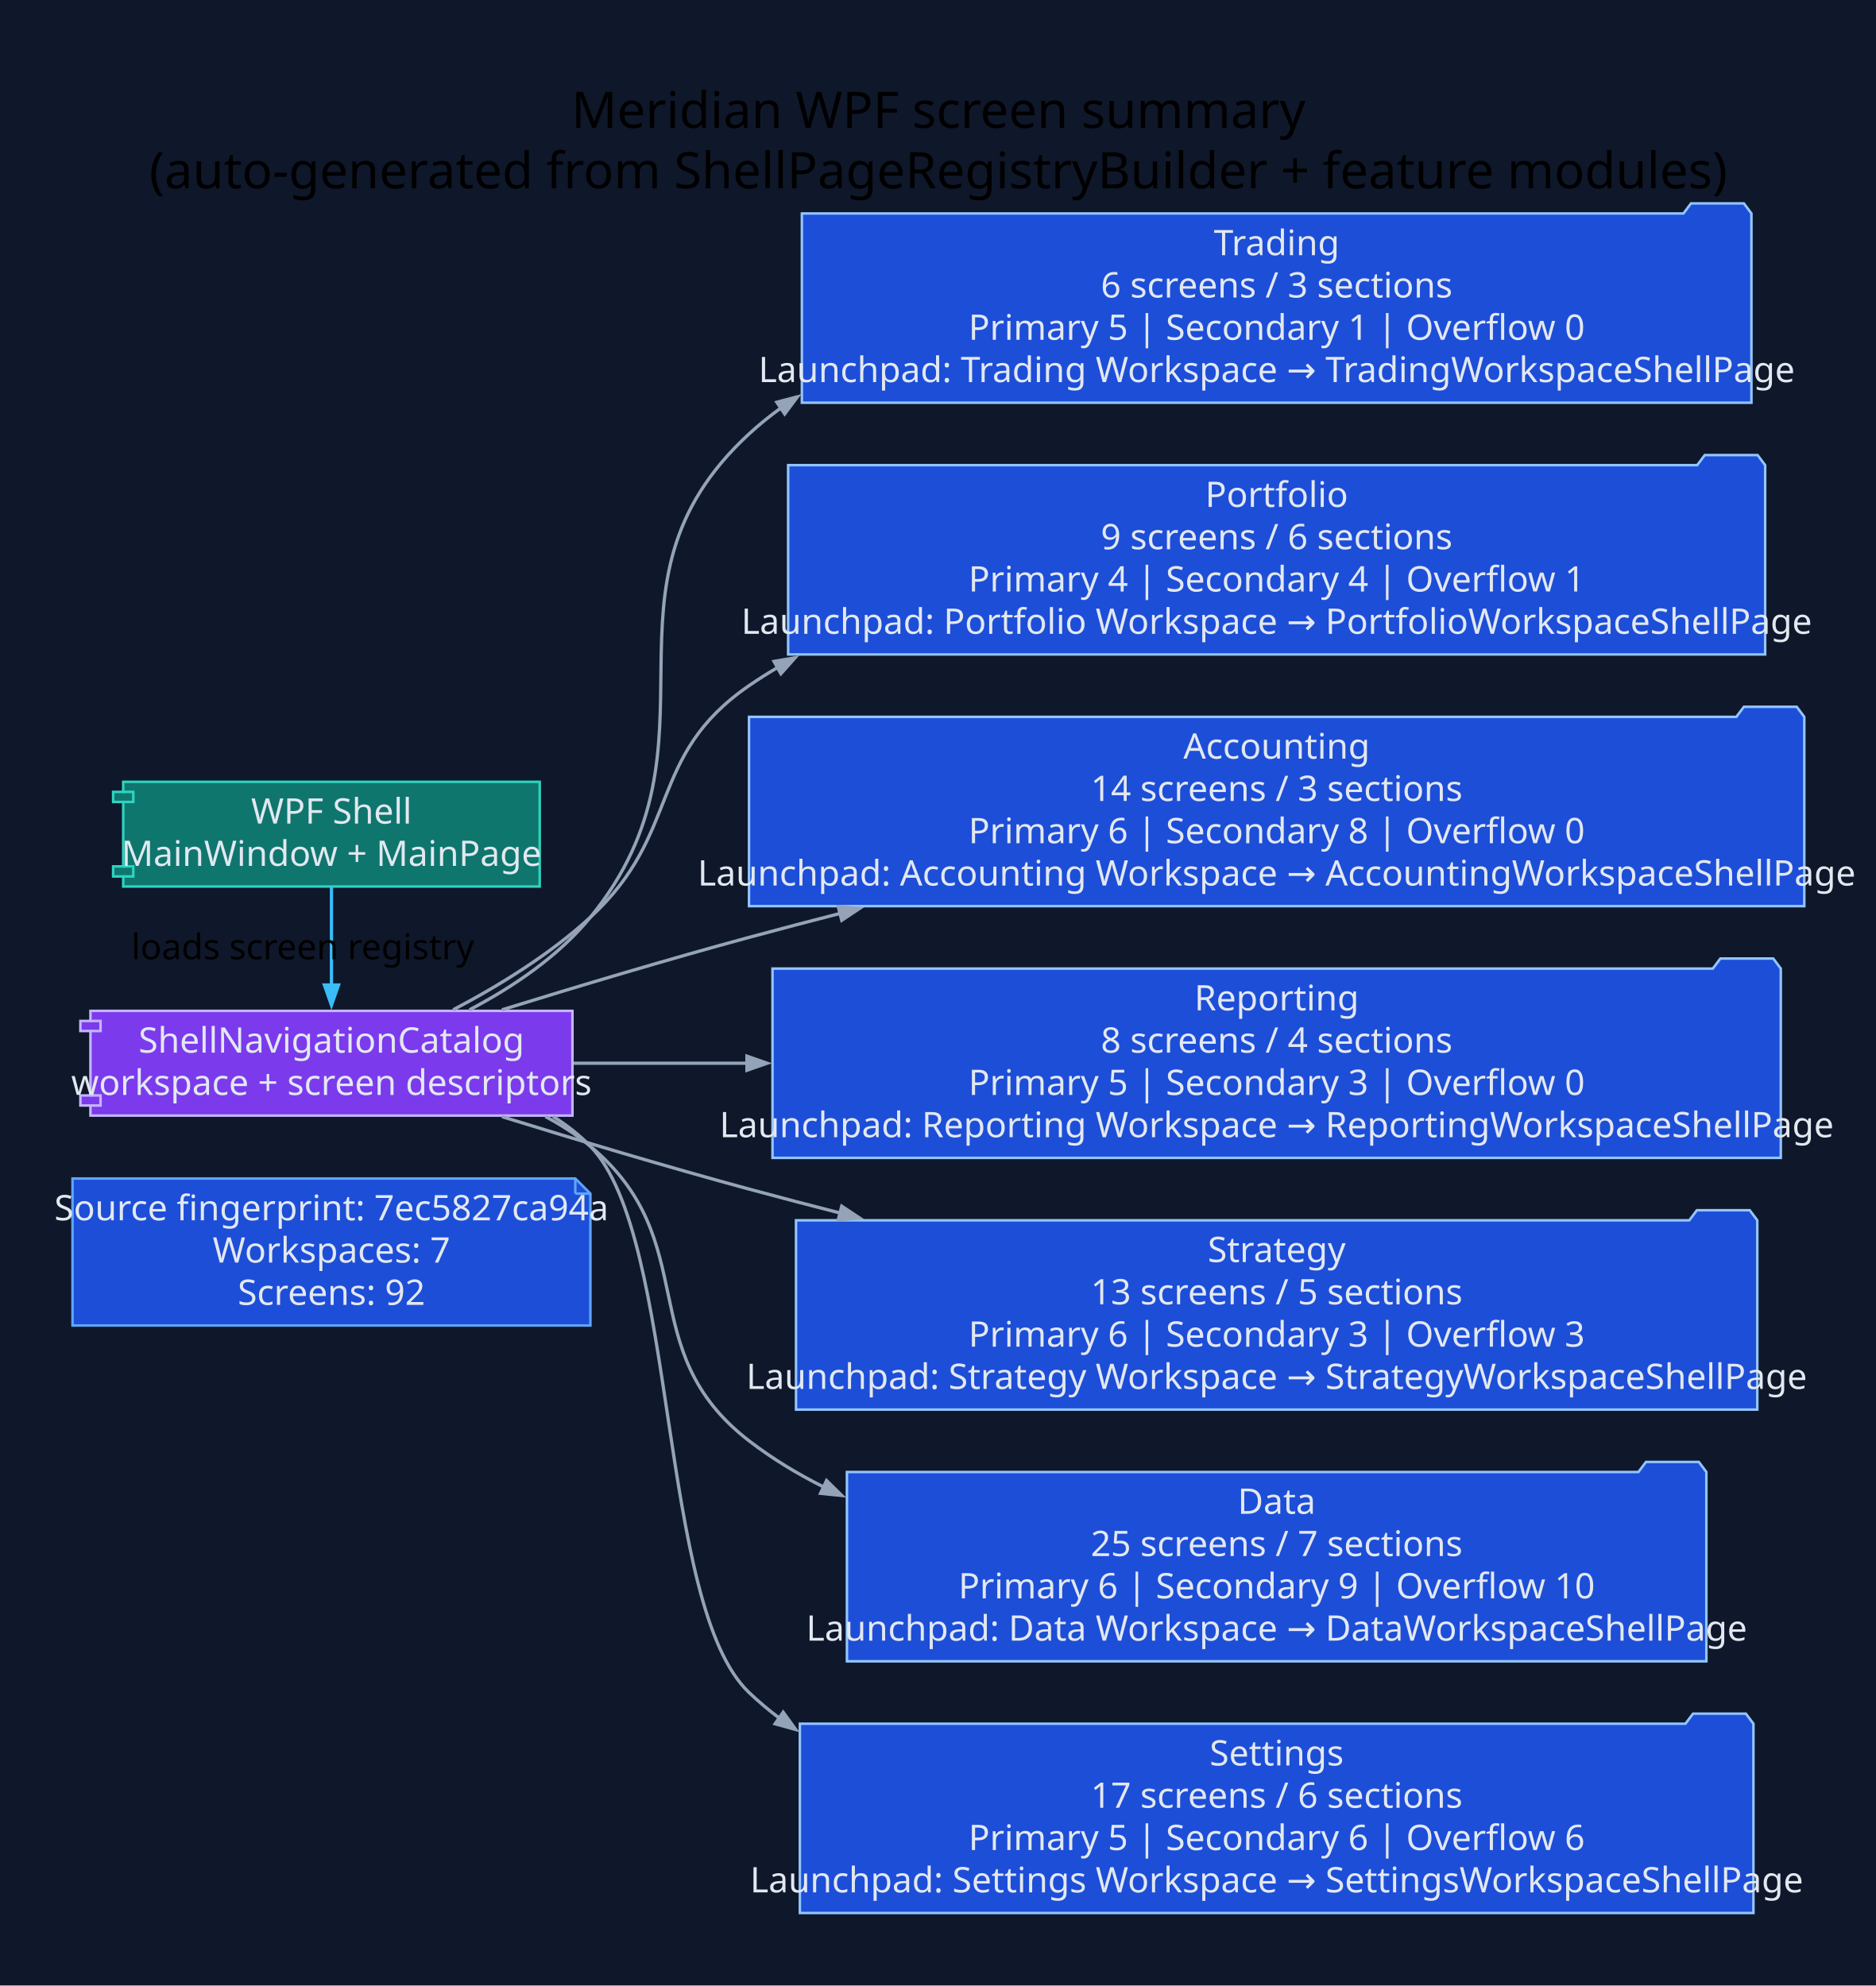
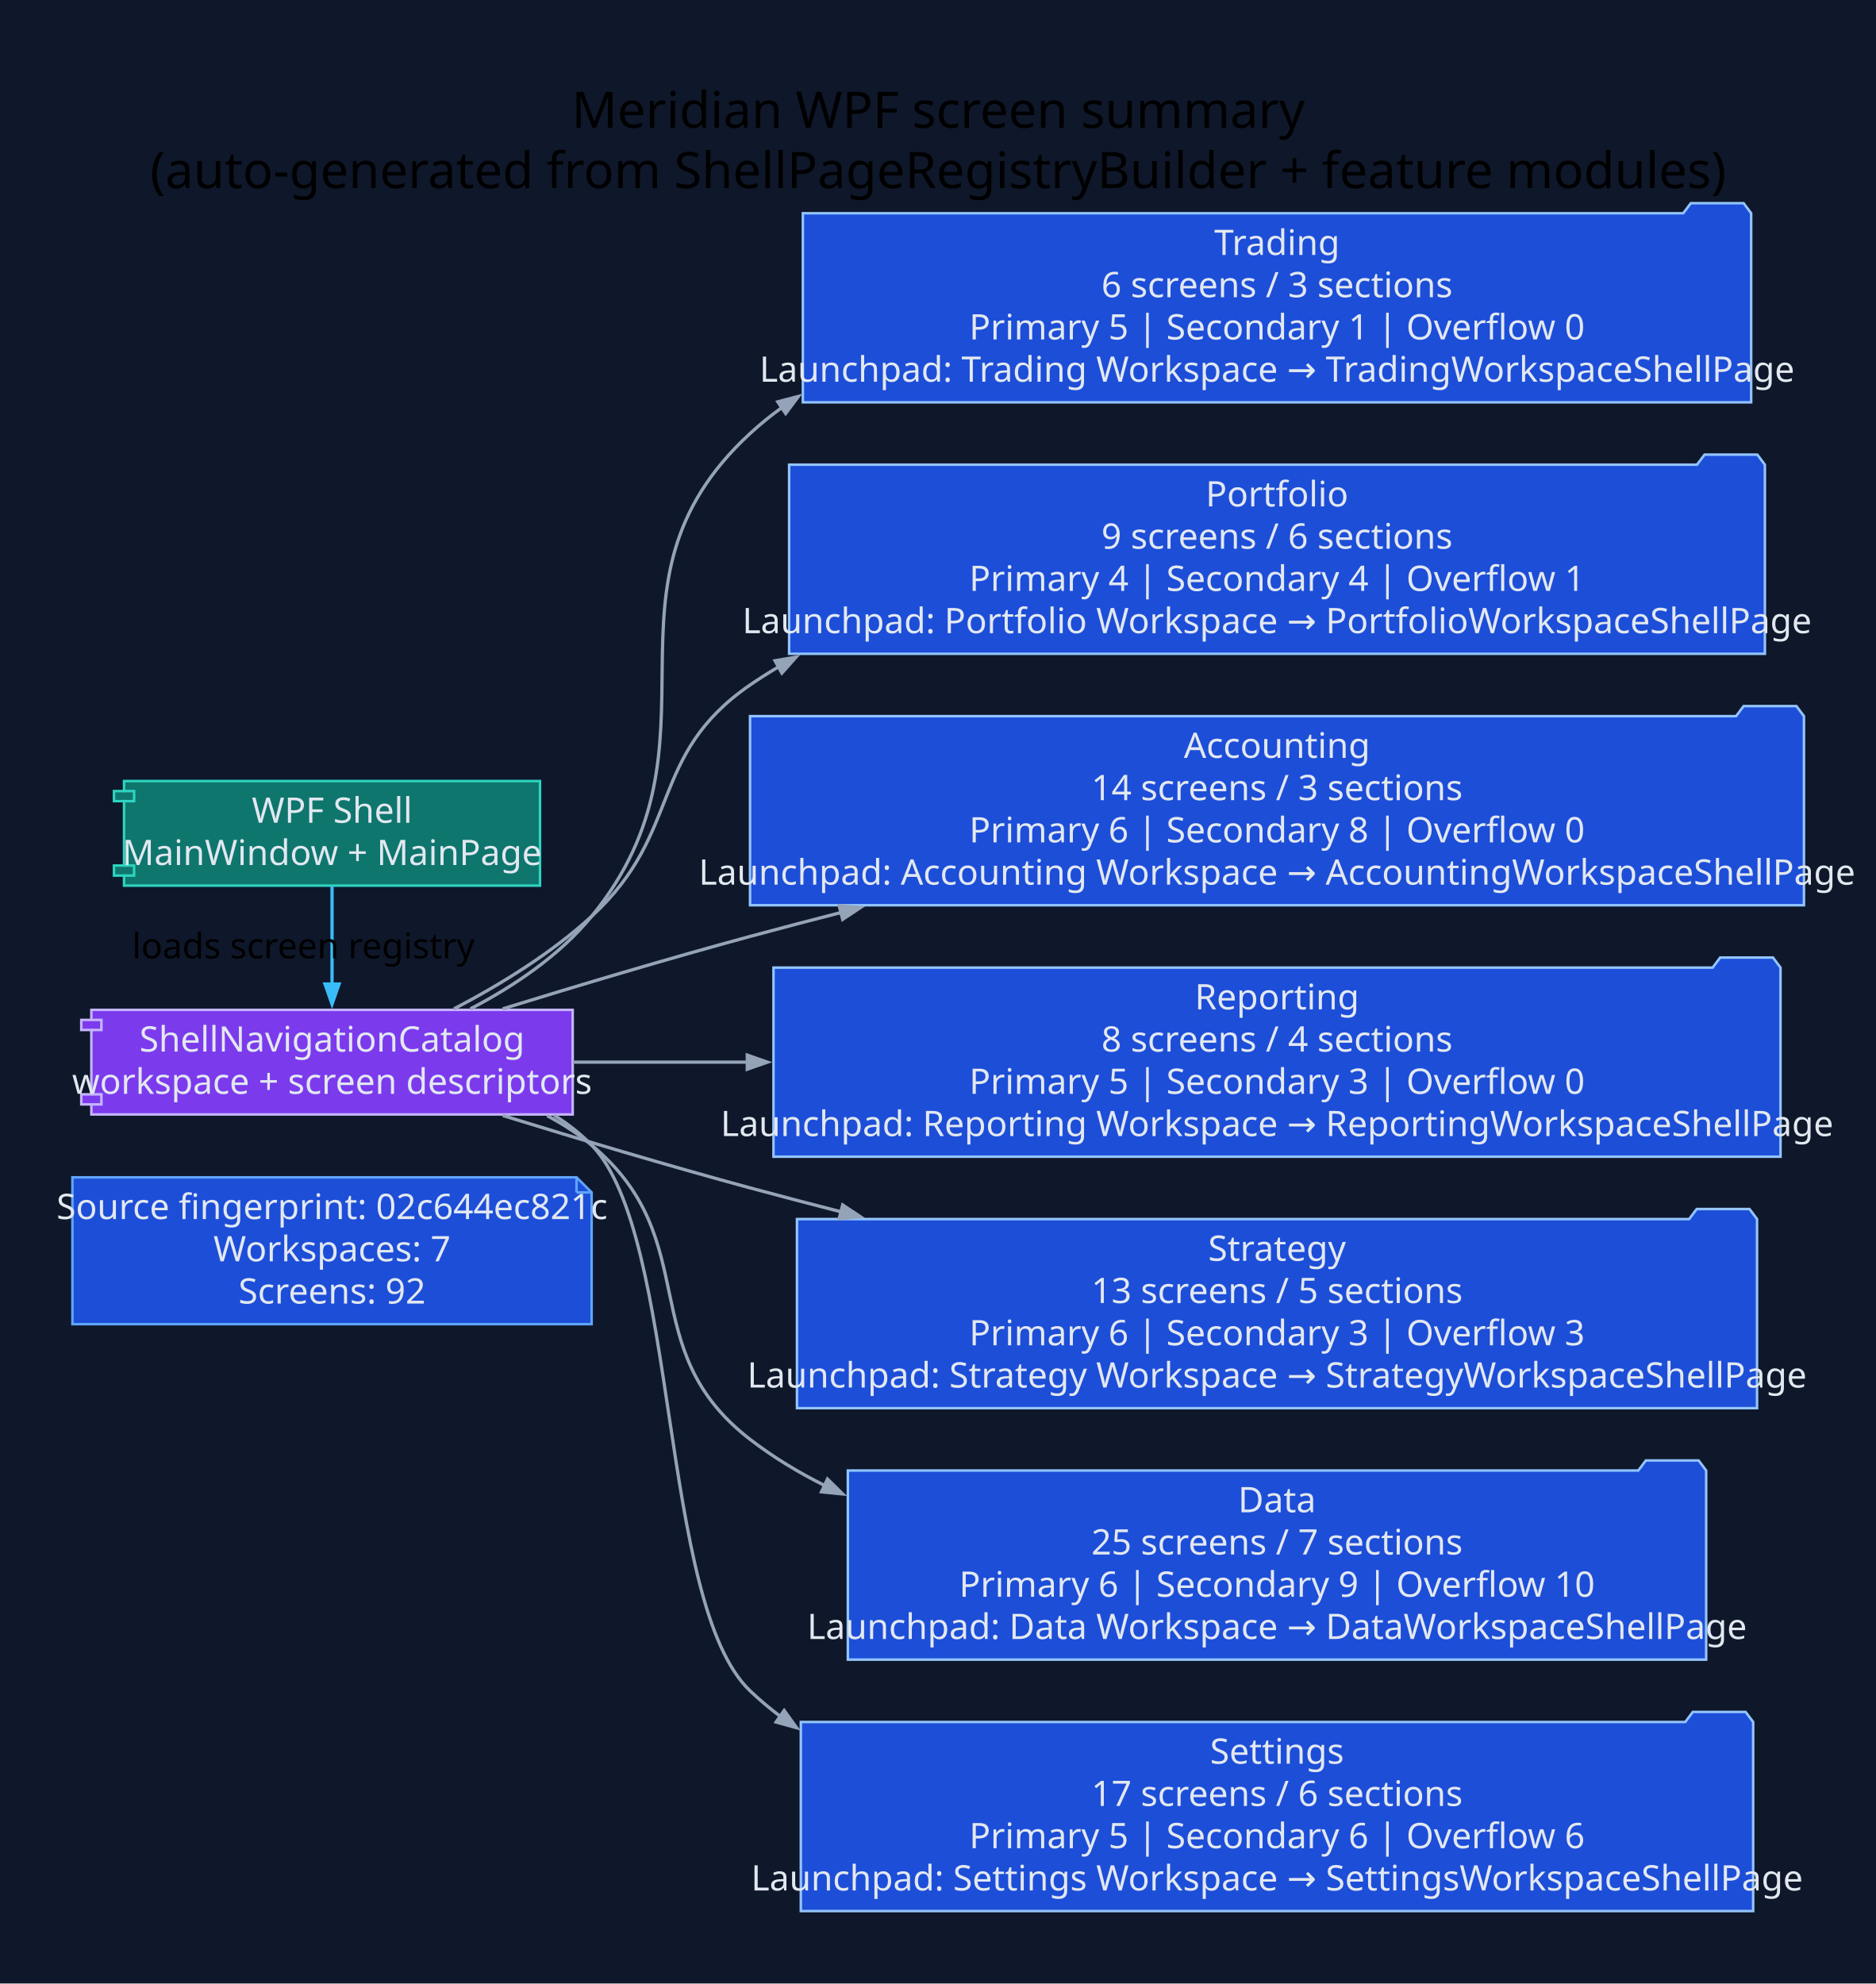
- <svg xmlns="http://www.w3.org/2000/svg" width="745pt" height="789pt" viewBox="0.00 0.00 745.00 789.00">
+ <svg xmlns="http://www.w3.org/2000/svg" width="746pt" height="789pt" viewBox="0.00 0.00 746.00 789.00">
  <g id="graph0" class="graph" transform="scale(1 1) rotate(0) translate(28.8 760)">
-     <polygon fill="#0f172a" stroke="none" points="-28.8,28.8 -28.8,-760 716.65,-760 716.65,28.8 -28.8,28.8" />
-     <text xml:space="preserve" text-anchor="middle" x="343.92" y="-709.2" font-family="Segoe UI" font-size="20.00">Meridian WPF screen summary</text>
-     <text xml:space="preserve" text-anchor="middle" x="343.92" y="-685.2" font-family="Segoe UI" font-size="20.00">(auto-generated from ShellPageRegistryBuilder + feature modules)</text>
+     <polygon fill="#0f172a" stroke="none" points="-28.8,28.8 -28.8,-760 717.43,-760 717.43,28.8 -28.8,28.8" />
+     <text xml:space="preserve" text-anchor="middle" x="344.32" y="-709.2" font-family="Segoe UI" font-size="20.00">Meridian WPF screen summary</text>
+     <text xml:space="preserve" text-anchor="middle" x="344.32" y="-685.2" font-family="Segoe UI" font-size="20.00">(auto-generated from ShellPageRegistryBuilder + feature modules)</text>
    <g id="node1" class="node">
-       <polygon fill="#1d4ed8" stroke="#60a5fa" points="199.7,-291.8 0,-291.8 0,-233.4 205.7,-233.4 205.7,-285.8 199.7,-291.8" />
-       <polyline fill="none" stroke="#60a5fa" points="199.7,-291.8 199.7,-285.8" />
-       <polyline fill="none" stroke="#60a5fa" points="205.7,-285.8 199.7,-285.8" />
-       <text xml:space="preserve" text-anchor="middle" x="102.85" y="-275.2" font-family="Segoe UI" font-size="14.00" fill="#e2e8f0">Source fingerprint: 7ec5827ca94a</text>
-       <text xml:space="preserve" text-anchor="middle" x="102.85" y="-258.4" font-family="Segoe UI" font-size="14.00" fill="#e2e8f0">Workspaces: 7</text>
-       <text xml:space="preserve" text-anchor="middle" x="102.85" y="-241.6" font-family="Segoe UI" font-size="14.00" fill="#e2e8f0">Screens: 92</text>
+       <polygon fill="#1d4ed8" stroke="#60a5fa" points="200.49,-291.8 0,-291.8 0,-233.4 206.49,-233.4 206.49,-285.8 200.49,-291.8" />
+       <polyline fill="none" stroke="#60a5fa" points="200.49,-291.8 200.49,-285.8" />
+       <polyline fill="none" stroke="#60a5fa" points="206.49,-285.8 200.49,-285.8" />
+       <text xml:space="preserve" text-anchor="middle" x="103.25" y="-275.2" font-family="Segoe UI" font-size="14.00" fill="#e2e8f0">Source fingerprint: 02c644ec821c</text>
+       <text xml:space="preserve" text-anchor="middle" x="103.25" y="-258.4" font-family="Segoe UI" font-size="14.00" fill="#e2e8f0">Workspaces: 7</text>
+       <text xml:space="preserve" text-anchor="middle" x="103.25" y="-241.6" font-family="Segoe UI" font-size="14.00" fill="#e2e8f0">Screens: 92</text>
    </g>
    <g id="node2" class="node">
-       <polygon fill="#0f766e" stroke="#2dd4bf" points="185.57,-449.4 20.14,-449.4 20.14,-445.4 16.14,-445.4 16.14,-441.4 20.14,-441.4 20.14,-415.8 16.14,-415.8 16.14,-411.8 20.14,-411.8 20.14,-407.8 185.57,-407.8 185.57,-449.4" />
-       <polyline fill="none" stroke="#2dd4bf" points="20.14,-445.4 24.14,-445.4 24.14,-441.4 20.14,-441.4" />
-       <polyline fill="none" stroke="#2dd4bf" points="20.14,-415.8 24.14,-415.8 24.14,-411.8 20.14,-411.8" />
-       <text xml:space="preserve" text-anchor="middle" x="102.85" y="-432.8" font-family="Segoe UI" font-size="14.00" fill="#e2e8f0">WPF Shell</text>
-       <text xml:space="preserve" text-anchor="middle" x="102.85" y="-416" font-family="Segoe UI" font-size="14.00" fill="#e2e8f0">MainWindow + MainPage</text>
+       <polygon fill="#0f766e" stroke="#2dd4bf" points="185.96,-449.4 20.53,-449.4 20.53,-445.4 16.53,-445.4 16.53,-441.4 20.53,-441.4 20.53,-415.8 16.53,-415.8 16.53,-411.8 20.53,-411.8 20.53,-407.8 185.96,-407.8 185.96,-449.4" />
+       <polyline fill="none" stroke="#2dd4bf" points="20.53,-445.4 24.53,-445.4 24.53,-441.4 20.53,-441.4" />
+       <polyline fill="none" stroke="#2dd4bf" points="20.53,-415.8 24.53,-415.8 24.53,-411.8 20.53,-411.8" />
+       <text xml:space="preserve" text-anchor="middle" x="103.25" y="-432.8" font-family="Segoe UI" font-size="14.00" fill="#e2e8f0">WPF Shell</text>
+       <text xml:space="preserve" text-anchor="middle" x="103.25" y="-416" font-family="Segoe UI" font-size="14.00" fill="#e2e8f0">MainWindow + MainPage</text>
    </g>
    <g id="node3" class="node">
-       <polygon fill="#7c3aed" stroke="#c4b5fd" points="198.57,-358.4 7.13,-358.4 7.13,-354.4 3.13,-354.4 3.13,-350.4 7.13,-350.4 7.13,-324.8 3.13,-324.8 3.13,-320.8 7.13,-320.8 7.13,-316.8 198.57,-316.8 198.57,-358.4" />
-       <polyline fill="none" stroke="#c4b5fd" points="7.13,-354.4 11.13,-354.4 11.13,-350.4 7.13,-350.4" />
-       <polyline fill="none" stroke="#c4b5fd" points="7.13,-324.8 11.13,-324.8 11.13,-320.8 7.13,-320.8" />
-       <text xml:space="preserve" text-anchor="middle" x="102.85" y="-341.8" font-family="Segoe UI" font-size="14.00" fill="#e2e8f0">ShellNavigationCatalog</text>
-       <text xml:space="preserve" text-anchor="middle" x="102.85" y="-325" font-family="Segoe UI" font-size="14.00" fill="#e2e8f0">workspace + screen descriptors</text>
+       <polygon fill="#7c3aed" stroke="#c4b5fd" points="198.96,-358.4 7.53,-358.4 7.53,-354.4 3.53,-354.4 3.53,-350.4 7.53,-350.4 7.53,-324.8 3.53,-324.8 3.53,-320.8 7.53,-320.8 7.53,-316.8 198.96,-316.8 198.96,-358.4" />
+       <polyline fill="none" stroke="#c4b5fd" points="7.53,-354.4 11.53,-354.4 11.53,-350.4 7.53,-350.4" />
+       <polyline fill="none" stroke="#c4b5fd" points="7.53,-324.8 11.53,-324.8 11.53,-320.8 7.53,-320.8" />
+       <text xml:space="preserve" text-anchor="middle" x="103.25" y="-341.8" font-family="Segoe UI" font-size="14.00" fill="#e2e8f0">ShellNavigationCatalog</text>
+       <text xml:space="preserve" text-anchor="middle" x="103.25" y="-325" font-family="Segoe UI" font-size="14.00" fill="#e2e8f0">workspace + screen descriptors</text>
    </g>
    <g id="edge1" class="edge">
-       <path fill="none" stroke="#38bdf8" stroke-width="1.3" d="M102.85,-407.61C102.85,-396.03 102.85,-381.43 102.85,-368.56" />
-       <polygon fill="#38bdf8" stroke="#38bdf8" stroke-width="1.3" points="105.65,-368.67 102.85,-360.67 100.05,-368.67 105.65,-368.67" />
-       <text xml:space="preserve" text-anchor="middle" x="91.45" y="-378.9" font-family="Segoe UI" font-size="14.00">loads screen registry</text>
+       <path fill="none" stroke="#38bdf8" stroke-width="1.3" d="M103.25,-407.61C103.25,-396.03 103.25,-381.43 103.25,-368.56" />
+       <polygon fill="#38bdf8" stroke="#38bdf8" stroke-width="1.3" points="106.05,-368.67 103.25,-360.67 100.45,-368.67 106.05,-368.67" />
+       <text xml:space="preserve" text-anchor="middle" x="91.85" y="-378.9" font-family="Segoe UI" font-size="14.00">loads screen registry</text>
    </g>
    <g id="node4" class="node">
-       <polygon fill="#1d4ed8" stroke="#93c5fd" points="666.85,-675.2 663.85,-679.2 642.85,-679.2 639.85,-675.2 289.7,-675.2 289.7,-600 666.85,-600 666.85,-675.2" />
-       <text xml:space="preserve" text-anchor="middle" x="478.28" y="-658.6" font-family="Segoe UI" font-size="14.00" fill="#e2e8f0">Trading</text>
-       <text xml:space="preserve" text-anchor="middle" x="478.28" y="-641.8" font-family="Segoe UI" font-size="14.00" fill="#e2e8f0">6 screens / 3 sections</text>
-       <text xml:space="preserve" text-anchor="middle" x="478.28" y="-625" font-family="Segoe UI" font-size="14.00" fill="#e2e8f0">Primary 5 | Secondary 1 | Overflow 0</text>
-       <text xml:space="preserve" text-anchor="middle" x="478.28" y="-608.2" font-family="Segoe UI" font-size="14.00" fill="#e2e8f0">Launchpad: Trading Workspace → TradingWorkspaceShellPage</text>
+       <polygon fill="#1d4ed8" stroke="#93c5fd" points="667.63,-675.2 664.63,-679.2 643.63,-679.2 640.63,-675.2 290.49,-675.2 290.49,-600 667.63,-600 667.63,-675.2" />
+       <text xml:space="preserve" text-anchor="middle" x="479.06" y="-658.6" font-family="Segoe UI" font-size="14.00" fill="#e2e8f0">Trading</text>
+       <text xml:space="preserve" text-anchor="middle" x="479.06" y="-641.8" font-family="Segoe UI" font-size="14.00" fill="#e2e8f0">6 screens / 3 sections</text>
+       <text xml:space="preserve" text-anchor="middle" x="479.06" y="-625" font-family="Segoe UI" font-size="14.00" fill="#e2e8f0">Primary 5 | Secondary 1 | Overflow 0</text>
+       <text xml:space="preserve" text-anchor="middle" x="479.06" y="-608.2" font-family="Segoe UI" font-size="14.00" fill="#e2e8f0">Launchpad: Trading Workspace → TradingWorkspaceShellPage</text>
    </g>
    <g id="edge2" class="edge">
-       <path fill="none" stroke="#94a3b8" stroke-width="1.3" d="M157.67,-358.82C175.02,-367.92 193.02,-380.08 205.7,-395.6 262.53,-465.14 202.66,-526.74 268.7,-587.6 272.73,-591.31 276.97,-594.75 281.41,-597.95" />
-       <polygon fill="#94a3b8" stroke="#94a3b8" stroke-width="1.3" points="279.75,-600.21 287.95,-602.36 282.88,-595.57 279.75,-600.21" />
+       <path fill="none" stroke="#94a3b8" stroke-width="1.3" d="M158.27,-358.78C175.69,-367.87 193.76,-380.04 206.49,-395.6 263.37,-465.1 203.44,-526.74 269.49,-587.6 273.51,-591.31 277.76,-594.75 282.19,-597.95" />
+       <polygon fill="#94a3b8" stroke="#94a3b8" stroke-width="1.3" points="280.53,-600.21 288.73,-602.36 283.66,-595.57 280.53,-600.21" />
    </g>
    <g id="node5" class="node">
-       <polygon fill="#1d4ed8" stroke="#93c5fd" points="672.31,-575.2 669.31,-579.2 648.31,-579.2 645.31,-575.2 284.24,-575.2 284.24,-500 672.31,-500 672.31,-575.2" />
-       <text xml:space="preserve" text-anchor="middle" x="478.28" y="-558.6" font-family="Segoe UI" font-size="14.00" fill="#e2e8f0">Portfolio</text>
-       <text xml:space="preserve" text-anchor="middle" x="478.28" y="-541.8" font-family="Segoe UI" font-size="14.00" fill="#e2e8f0">9 screens / 6 sections</text>
-       <text xml:space="preserve" text-anchor="middle" x="478.28" y="-525" font-family="Segoe UI" font-size="14.00" fill="#e2e8f0">Primary 4 | Secondary 4 | Overflow 1</text>
-       <text xml:space="preserve" text-anchor="middle" x="478.28" y="-508.2" font-family="Segoe UI" font-size="14.00" fill="#e2e8f0">Launchpad: Portfolio Workspace → PortfolioWorkspaceShellPage</text>
+       <polygon fill="#1d4ed8" stroke="#93c5fd" points="673.09,-575.2 670.09,-579.2 649.09,-579.2 646.09,-575.2 285.03,-575.2 285.03,-500 673.09,-500 673.09,-575.2" />
+       <text xml:space="preserve" text-anchor="middle" x="479.06" y="-558.6" font-family="Segoe UI" font-size="14.00" fill="#e2e8f0">Portfolio</text>
+       <text xml:space="preserve" text-anchor="middle" x="479.06" y="-541.8" font-family="Segoe UI" font-size="14.00" fill="#e2e8f0">9 screens / 6 sections</text>
+       <text xml:space="preserve" text-anchor="middle" x="479.06" y="-525" font-family="Segoe UI" font-size="14.00" fill="#e2e8f0">Primary 4 | Secondary 4 | Overflow 1</text>
+       <text xml:space="preserve" text-anchor="middle" x="479.06" y="-508.2" font-family="Segoe UI" font-size="14.00" fill="#e2e8f0">Launchpad: Portfolio Workspace → PortfolioWorkspaceShellPage</text>
    </g>
    <g id="edge3" class="edge">
-       <path fill="none" stroke="#94a3b8" stroke-width="1.3" d="M151.17,-358.82C169.45,-368.42 189.76,-380.92 205.7,-395.6 242.17,-429.16 227.88,-459.5 268.7,-487.6 272.38,-490.13 276.18,-492.54 280.06,-494.82" />
-       <polygon fill="#94a3b8" stroke="#94a3b8" stroke-width="1.3" points="278.64,-497.24 287,-498.67 281.36,-492.34 278.64,-497.24" />
+       <path fill="none" stroke="#94a3b8" stroke-width="1.3" d="M151.75,-358.79C170.1,-368.39 190.49,-380.89 206.49,-395.6 242.98,-429.13 228.67,-459.5 269.49,-487.6 273.17,-490.13 276.96,-492.54 280.85,-494.82" />
+       <polygon fill="#94a3b8" stroke="#94a3b8" stroke-width="1.3" points="279.43,-497.24 287.78,-498.67 282.15,-492.34 279.43,-497.24" />
    </g>
    <g id="node6" class="node">
-       <polygon fill="#1d4ed8" stroke="#93c5fd" points="687.85,-475.2 684.85,-479.2 663.85,-479.2 660.85,-475.2 268.7,-475.2 268.7,-400 687.85,-400 687.85,-475.2" />
-       <text xml:space="preserve" text-anchor="middle" x="478.28" y="-458.6" font-family="Segoe UI" font-size="14.00" fill="#e2e8f0">Accounting</text>
-       <text xml:space="preserve" text-anchor="middle" x="478.28" y="-441.8" font-family="Segoe UI" font-size="14.00" fill="#e2e8f0">14 screens / 3 sections</text>
-       <text xml:space="preserve" text-anchor="middle" x="478.28" y="-425" font-family="Segoe UI" font-size="14.00" fill="#e2e8f0">Primary 6 | Secondary 8 | Overflow 0</text>
-       <text xml:space="preserve" text-anchor="middle" x="478.28" y="-408.2" font-family="Segoe UI" font-size="14.00" fill="#e2e8f0">Launchpad: Accounting Workspace → AccountingWorkspaceShellPage</text>
+       <polygon fill="#1d4ed8" stroke="#93c5fd" points="688.63,-475.2 685.63,-479.2 664.63,-479.2 661.63,-475.2 269.49,-475.2 269.49,-400 688.63,-400 688.63,-475.2" />
+       <text xml:space="preserve" text-anchor="middle" x="479.06" y="-458.6" font-family="Segoe UI" font-size="14.00" fill="#e2e8f0">Accounting</text>
+       <text xml:space="preserve" text-anchor="middle" x="479.06" y="-441.8" font-family="Segoe UI" font-size="14.00" fill="#e2e8f0">14 screens / 3 sections</text>
+       <text xml:space="preserve" text-anchor="middle" x="479.06" y="-425" font-family="Segoe UI" font-size="14.00" fill="#e2e8f0">Primary 6 | Secondary 8 | Overflow 0</text>
+       <text xml:space="preserve" text-anchor="middle" x="479.06" y="-408.2" font-family="Segoe UI" font-size="14.00" fill="#e2e8f0">Launchpad: Accounting Workspace → AccountingWorkspaceShellPage</text>
    </g>
    <g id="edge4" class="edge">
-       <path fill="none" stroke="#94a3b8" stroke-width="1.3" d="M170.57,-358.82C200.46,-368.07 236.23,-378.79 268.7,-387.6 280.52,-390.8 292.74,-394.01 305.06,-397.16" />
-       <polygon fill="#94a3b8" stroke="#94a3b8" stroke-width="1.3" points="304.15,-399.82 312.59,-399.08 305.53,-394.39 304.15,-399.82" />
+       <path fill="none" stroke="#94a3b8" stroke-width="1.3" d="M171.12,-358.81C201.09,-368.06 236.94,-378.78 269.49,-387.6 281.3,-390.8 293.52,-394 305.85,-397.16" />
+       <polygon fill="#94a3b8" stroke="#94a3b8" stroke-width="1.3" points="304.94,-399.81 313.38,-399.07 306.32,-394.39 304.94,-399.81" />
    </g>
    <g id="node7" class="node">
-       <polygon fill="#1d4ed8" stroke="#93c5fd" points="678.52,-375.2 675.52,-379.2 654.52,-379.2 651.52,-375.2 278.03,-375.2 278.03,-300 678.52,-300 678.52,-375.2" />
-       <text xml:space="preserve" text-anchor="middle" x="478.28" y="-358.6" font-family="Segoe UI" font-size="14.00" fill="#e2e8f0">Reporting</text>
-       <text xml:space="preserve" text-anchor="middle" x="478.28" y="-341.8" font-family="Segoe UI" font-size="14.00" fill="#e2e8f0">8 screens / 4 sections</text>
-       <text xml:space="preserve" text-anchor="middle" x="478.28" y="-325" font-family="Segoe UI" font-size="14.00" fill="#e2e8f0">Primary 5 | Secondary 3 | Overflow 0</text>
-       <text xml:space="preserve" text-anchor="middle" x="478.28" y="-308.2" font-family="Segoe UI" font-size="14.00" fill="#e2e8f0">Launchpad: Reporting Workspace → ReportingWorkspaceShellPage</text>
+       <polygon fill="#1d4ed8" stroke="#93c5fd" points="679.31,-375.2 676.31,-379.2 655.31,-379.2 652.31,-375.2 278.81,-375.2 278.81,-300 679.31,-300 679.31,-375.2" />
+       <text xml:space="preserve" text-anchor="middle" x="479.06" y="-358.6" font-family="Segoe UI" font-size="14.00" fill="#e2e8f0">Reporting</text>
+       <text xml:space="preserve" text-anchor="middle" x="479.06" y="-341.8" font-family="Segoe UI" font-size="14.00" fill="#e2e8f0">8 screens / 4 sections</text>
+       <text xml:space="preserve" text-anchor="middle" x="479.06" y="-325" font-family="Segoe UI" font-size="14.00" fill="#e2e8f0">Primary 5 | Secondary 3 | Overflow 0</text>
+       <text xml:space="preserve" text-anchor="middle" x="479.06" y="-308.2" font-family="Segoe UI" font-size="14.00" fill="#e2e8f0">Launchpad: Reporting Workspace → ReportingWorkspaceShellPage</text>
    </g>
    <g id="edge5" class="edge">
-       <path fill="none" stroke="#94a3b8" stroke-width="1.3" d="M199.05,-337.6C220.41,-337.6 243.9,-337.6 267.9,-337.6" />
-       <polygon fill="#94a3b8" stroke="#94a3b8" stroke-width="1.3" points="267.88,-340.4 275.88,-337.6 267.88,-334.8 267.88,-340.4" />
+       <path fill="none" stroke="#94a3b8" stroke-width="1.3" d="M199.06,-337.6C220.64,-337.6 244.4,-337.6 268.67,-337.6" />
+       <polygon fill="#94a3b8" stroke="#94a3b8" stroke-width="1.3" points="268.39,-340.4 276.39,-337.6 268.39,-334.8 268.39,-340.4" />
    </g>
    <g id="node8" class="node">
-       <polygon fill="#1d4ed8" stroke="#93c5fd" points="669.18,-275.2 666.18,-279.2 645.18,-279.2 642.18,-275.2 287.37,-275.2 287.37,-200 669.18,-200 669.18,-275.2" />
-       <text xml:space="preserve" text-anchor="middle" x="478.28" y="-258.6" font-family="Segoe UI" font-size="14.00" fill="#e2e8f0">Strategy</text>
-       <text xml:space="preserve" text-anchor="middle" x="478.28" y="-241.8" font-family="Segoe UI" font-size="14.00" fill="#e2e8f0">13 screens / 5 sections</text>
-       <text xml:space="preserve" text-anchor="middle" x="478.28" y="-225" font-family="Segoe UI" font-size="14.00" fill="#e2e8f0">Primary 6 | Secondary 3 | Overflow 3</text>
-       <text xml:space="preserve" text-anchor="middle" x="478.28" y="-208.2" font-family="Segoe UI" font-size="14.00" fill="#e2e8f0">Launchpad: Strategy Workspace → StrategyWorkspaceShellPage</text>
+       <polygon fill="#1d4ed8" stroke="#93c5fd" points="669.97,-275.2 666.97,-279.2 645.97,-279.2 642.97,-275.2 288.15,-275.2 288.15,-200 669.97,-200 669.97,-275.2" />
+       <text xml:space="preserve" text-anchor="middle" x="479.06" y="-258.6" font-family="Segoe UI" font-size="14.00" fill="#e2e8f0">Strategy</text>
+       <text xml:space="preserve" text-anchor="middle" x="479.06" y="-241.8" font-family="Segoe UI" font-size="14.00" fill="#e2e8f0">13 screens / 5 sections</text>
+       <text xml:space="preserve" text-anchor="middle" x="479.06" y="-225" font-family="Segoe UI" font-size="14.00" fill="#e2e8f0">Primary 6 | Secondary 3 | Overflow 3</text>
+       <text xml:space="preserve" text-anchor="middle" x="479.06" y="-208.2" font-family="Segoe UI" font-size="14.00" fill="#e2e8f0">Launchpad: Strategy Workspace → StrategyWorkspaceShellPage</text>
    </g>
    <g id="edge6" class="edge">
-       <path fill="none" stroke="#94a3b8" stroke-width="1.3" d="M170.57,-316.38C200.46,-307.13 236.23,-296.41 268.7,-287.6 280.52,-284.4 292.74,-281.19 305.06,-278.04" />
-       <polygon fill="#94a3b8" stroke="#94a3b8" stroke-width="1.3" points="305.53,-280.81 312.59,-276.12 304.15,-275.38 305.53,-280.81" />
+       <path fill="none" stroke="#94a3b8" stroke-width="1.3" d="M171.12,-316.39C201.09,-307.14 236.94,-296.42 269.49,-287.6 281.3,-284.4 293.52,-281.2 305.85,-278.04" />
+       <polygon fill="#94a3b8" stroke="#94a3b8" stroke-width="1.3" points="306.32,-280.81 313.38,-276.13 304.94,-275.39 306.32,-280.81" />
    </g>
    <g id="node9" class="node">
-       <polygon fill="#1d4ed8" stroke="#93c5fd" points="648.96,-175.2 645.96,-179.2 624.96,-179.2 621.96,-175.2 307.59,-175.2 307.59,-100 648.96,-100 648.96,-175.2" />
-       <text xml:space="preserve" text-anchor="middle" x="478.28" y="-158.6" font-family="Segoe UI" font-size="14.00" fill="#e2e8f0">Data</text>
-       <text xml:space="preserve" text-anchor="middle" x="478.28" y="-141.8" font-family="Segoe UI" font-size="14.00" fill="#e2e8f0">25 screens / 7 sections</text>
-       <text xml:space="preserve" text-anchor="middle" x="478.28" y="-125" font-family="Segoe UI" font-size="14.00" fill="#e2e8f0">Primary 6 | Secondary 9 | Overflow 10</text>
-       <text xml:space="preserve" text-anchor="middle" x="478.28" y="-108.2" font-family="Segoe UI" font-size="14.00" fill="#e2e8f0">Launchpad: Data Workspace → DataWorkspaceShellPage</text>
+       <polygon fill="#1d4ed8" stroke="#93c5fd" points="649.74,-175.2 646.74,-179.2 625.74,-179.2 622.74,-175.2 308.38,-175.2 308.38,-100 649.74,-100 649.74,-175.2" />
+       <text xml:space="preserve" text-anchor="middle" x="479.06" y="-158.6" font-family="Segoe UI" font-size="14.00" fill="#e2e8f0">Data</text>
+       <text xml:space="preserve" text-anchor="middle" x="479.06" y="-141.8" font-family="Segoe UI" font-size="14.00" fill="#e2e8f0">25 screens / 7 sections</text>
+       <text xml:space="preserve" text-anchor="middle" x="479.06" y="-125" font-family="Segoe UI" font-size="14.00" fill="#e2e8f0">Primary 6 | Secondary 9 | Overflow 10</text>
+       <text xml:space="preserve" text-anchor="middle" x="479.06" y="-108.2" font-family="Segoe UI" font-size="14.00" fill="#e2e8f0">Launchpad: Data Workspace → DataWorkspaceShellPage</text>
    </g>
    <g id="edge7" class="edge">
-       <path fill="none" stroke="#94a3b8" stroke-width="1.3" d="M187.84,-316.41C194.22,-313.03 200.28,-309.12 205.7,-304.6 251.06,-266.78 221.91,-223.63 268.7,-187.6 277.87,-180.55 287.88,-174.47 298.39,-169.23" />
-       <polygon fill="#94a3b8" stroke="#94a3b8" stroke-width="1.3" points="299.5,-171.8 305.55,-165.87 297.12,-166.73 299.5,-171.8" />
+       <path fill="none" stroke="#94a3b8" stroke-width="1.3" d="M188.81,-316.3C195.12,-312.95 201.12,-309.08 206.49,-304.6 251.87,-266.8 222.69,-223.63 269.49,-187.6 278.65,-180.55 288.66,-174.47 299.18,-169.23" />
+       <polygon fill="#94a3b8" stroke="#94a3b8" stroke-width="1.3" points="300.29,-171.8 306.34,-165.87 297.91,-166.73 300.29,-171.8" />
    </g>
    <g id="node10" class="node">
-       <polygon fill="#1d4ed8" stroke="#93c5fd" points="667.65,-75.2 664.65,-79.2 643.65,-79.2 640.65,-75.2 288.9,-75.2 288.9,0 667.65,0 667.65,-75.2" />
-       <text xml:space="preserve" text-anchor="middle" x="478.28" y="-58.6" font-family="Segoe UI" font-size="14.00" fill="#e2e8f0">Settings</text>
-       <text xml:space="preserve" text-anchor="middle" x="478.28" y="-41.8" font-family="Segoe UI" font-size="14.00" fill="#e2e8f0">17 screens / 6 sections</text>
-       <text xml:space="preserve" text-anchor="middle" x="478.28" y="-25" font-family="Segoe UI" font-size="14.00" fill="#e2e8f0">Primary 5 | Secondary 6 | Overflow 6</text>
-       <text xml:space="preserve" text-anchor="middle" x="478.28" y="-8.2" font-family="Segoe UI" font-size="14.00" fill="#e2e8f0">Launchpad: Settings Workspace → SettingsWorkspaceShellPage</text>
+       <polygon fill="#1d4ed8" stroke="#93c5fd" points="668.43,-75.2 665.43,-79.2 644.43,-79.2 641.43,-75.2 289.69,-75.2 289.69,0 668.43,0 668.43,-75.2" />
+       <text xml:space="preserve" text-anchor="middle" x="479.06" y="-58.6" font-family="Segoe UI" font-size="14.00" fill="#e2e8f0">Settings</text>
+       <text xml:space="preserve" text-anchor="middle" x="479.06" y="-41.8" font-family="Segoe UI" font-size="14.00" fill="#e2e8f0">17 screens / 6 sections</text>
+       <text xml:space="preserve" text-anchor="middle" x="479.06" y="-25" font-family="Segoe UI" font-size="14.00" fill="#e2e8f0">Primary 5 | Secondary 6 | Overflow 6</text>
+       <text xml:space="preserve" text-anchor="middle" x="479.06" y="-8.2" font-family="Segoe UI" font-size="14.00" fill="#e2e8f0">Launchpad: Settings Workspace → SettingsWorkspaceShellPage</text>
    </g>
    <g id="edge8" class="edge">
-       <path fill="none" stroke="#94a3b8" stroke-width="1.3" d="M190.87,-316.43C196.28,-313.05 201.3,-309.14 205.7,-304.6 240.66,-268.55 232.37,-122.26 268.7,-87.6 272.58,-83.91 276.67,-80.47 280.95,-77.27" />
-       <polygon fill="#94a3b8" stroke="#94a3b8" stroke-width="1.3" points="282.27,-79.77 287.24,-72.9 279.07,-75.17 282.27,-79.77" />
+       <path fill="none" stroke="#94a3b8" stroke-width="1.3" d="M191.59,-316.46C197.03,-313.07 202.07,-309.15 206.49,-304.6 241.47,-268.57 233.15,-122.26 269.49,-87.6 273.36,-83.91 277.46,-80.47 281.74,-77.27" />
+       <polygon fill="#94a3b8" stroke="#94a3b8" stroke-width="1.3" points="283.06,-79.77 288.02,-72.9 279.86,-75.17 283.06,-79.77" />
    </g>
  </g>
</svg>
